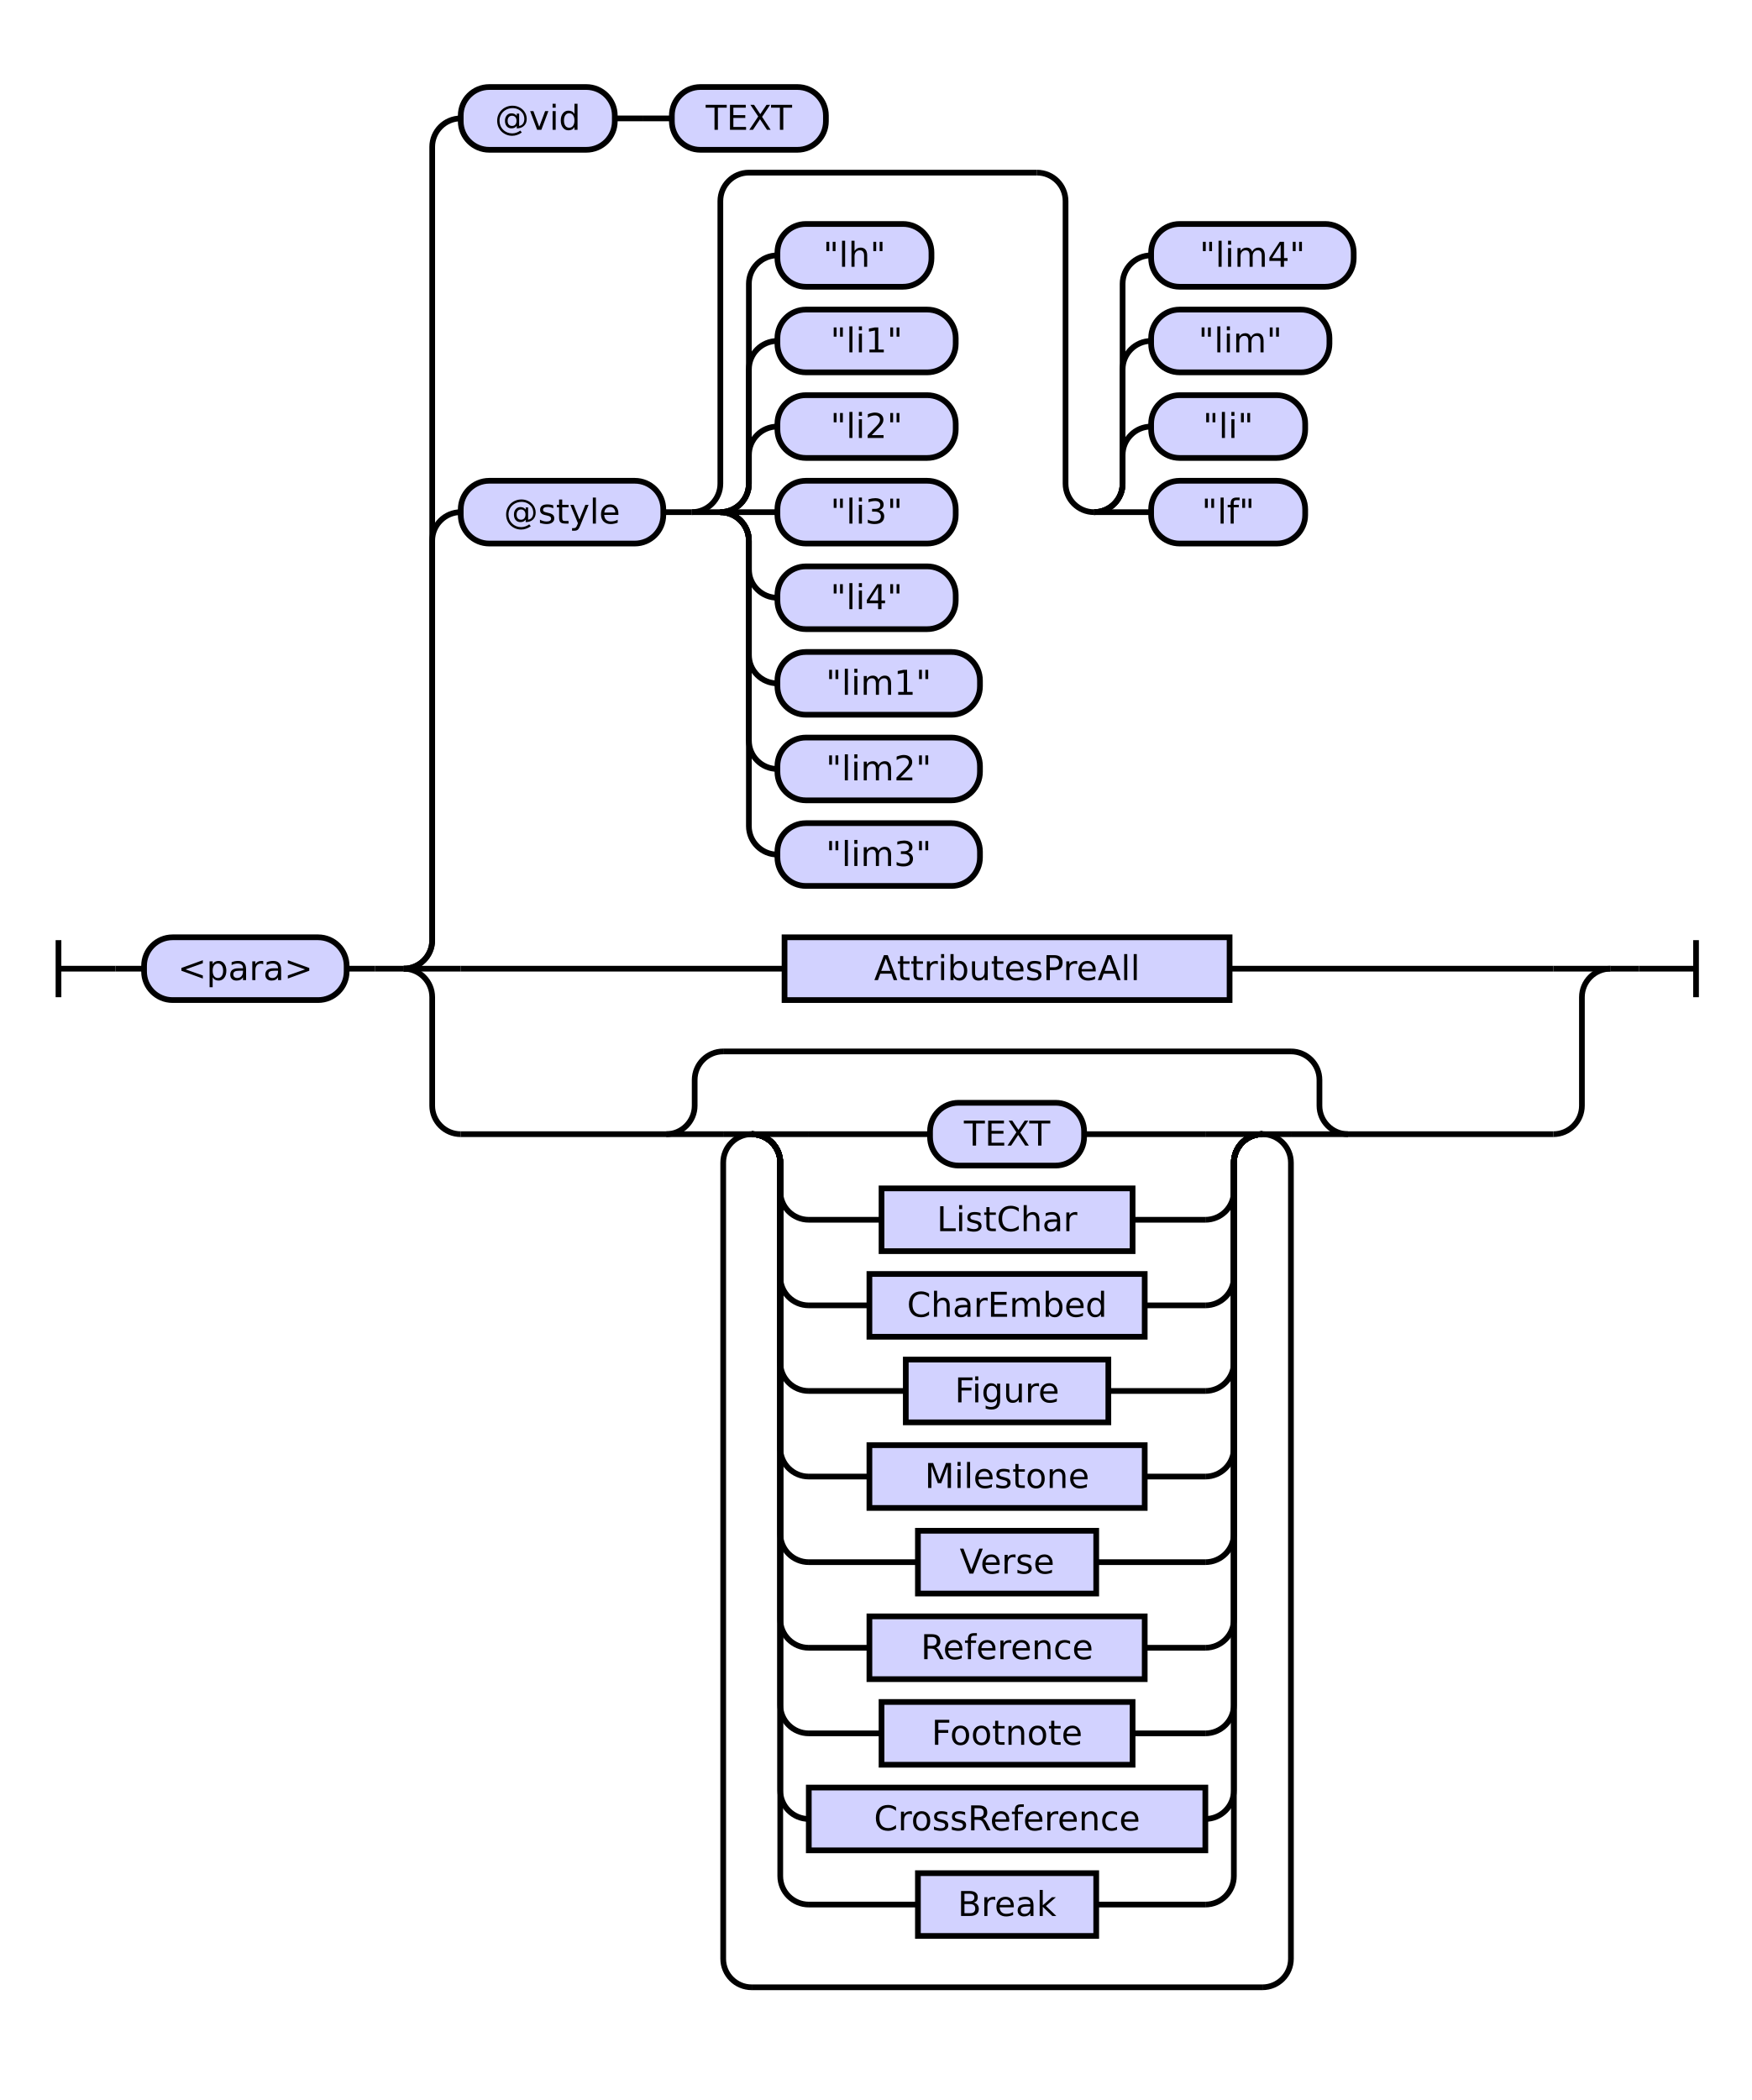
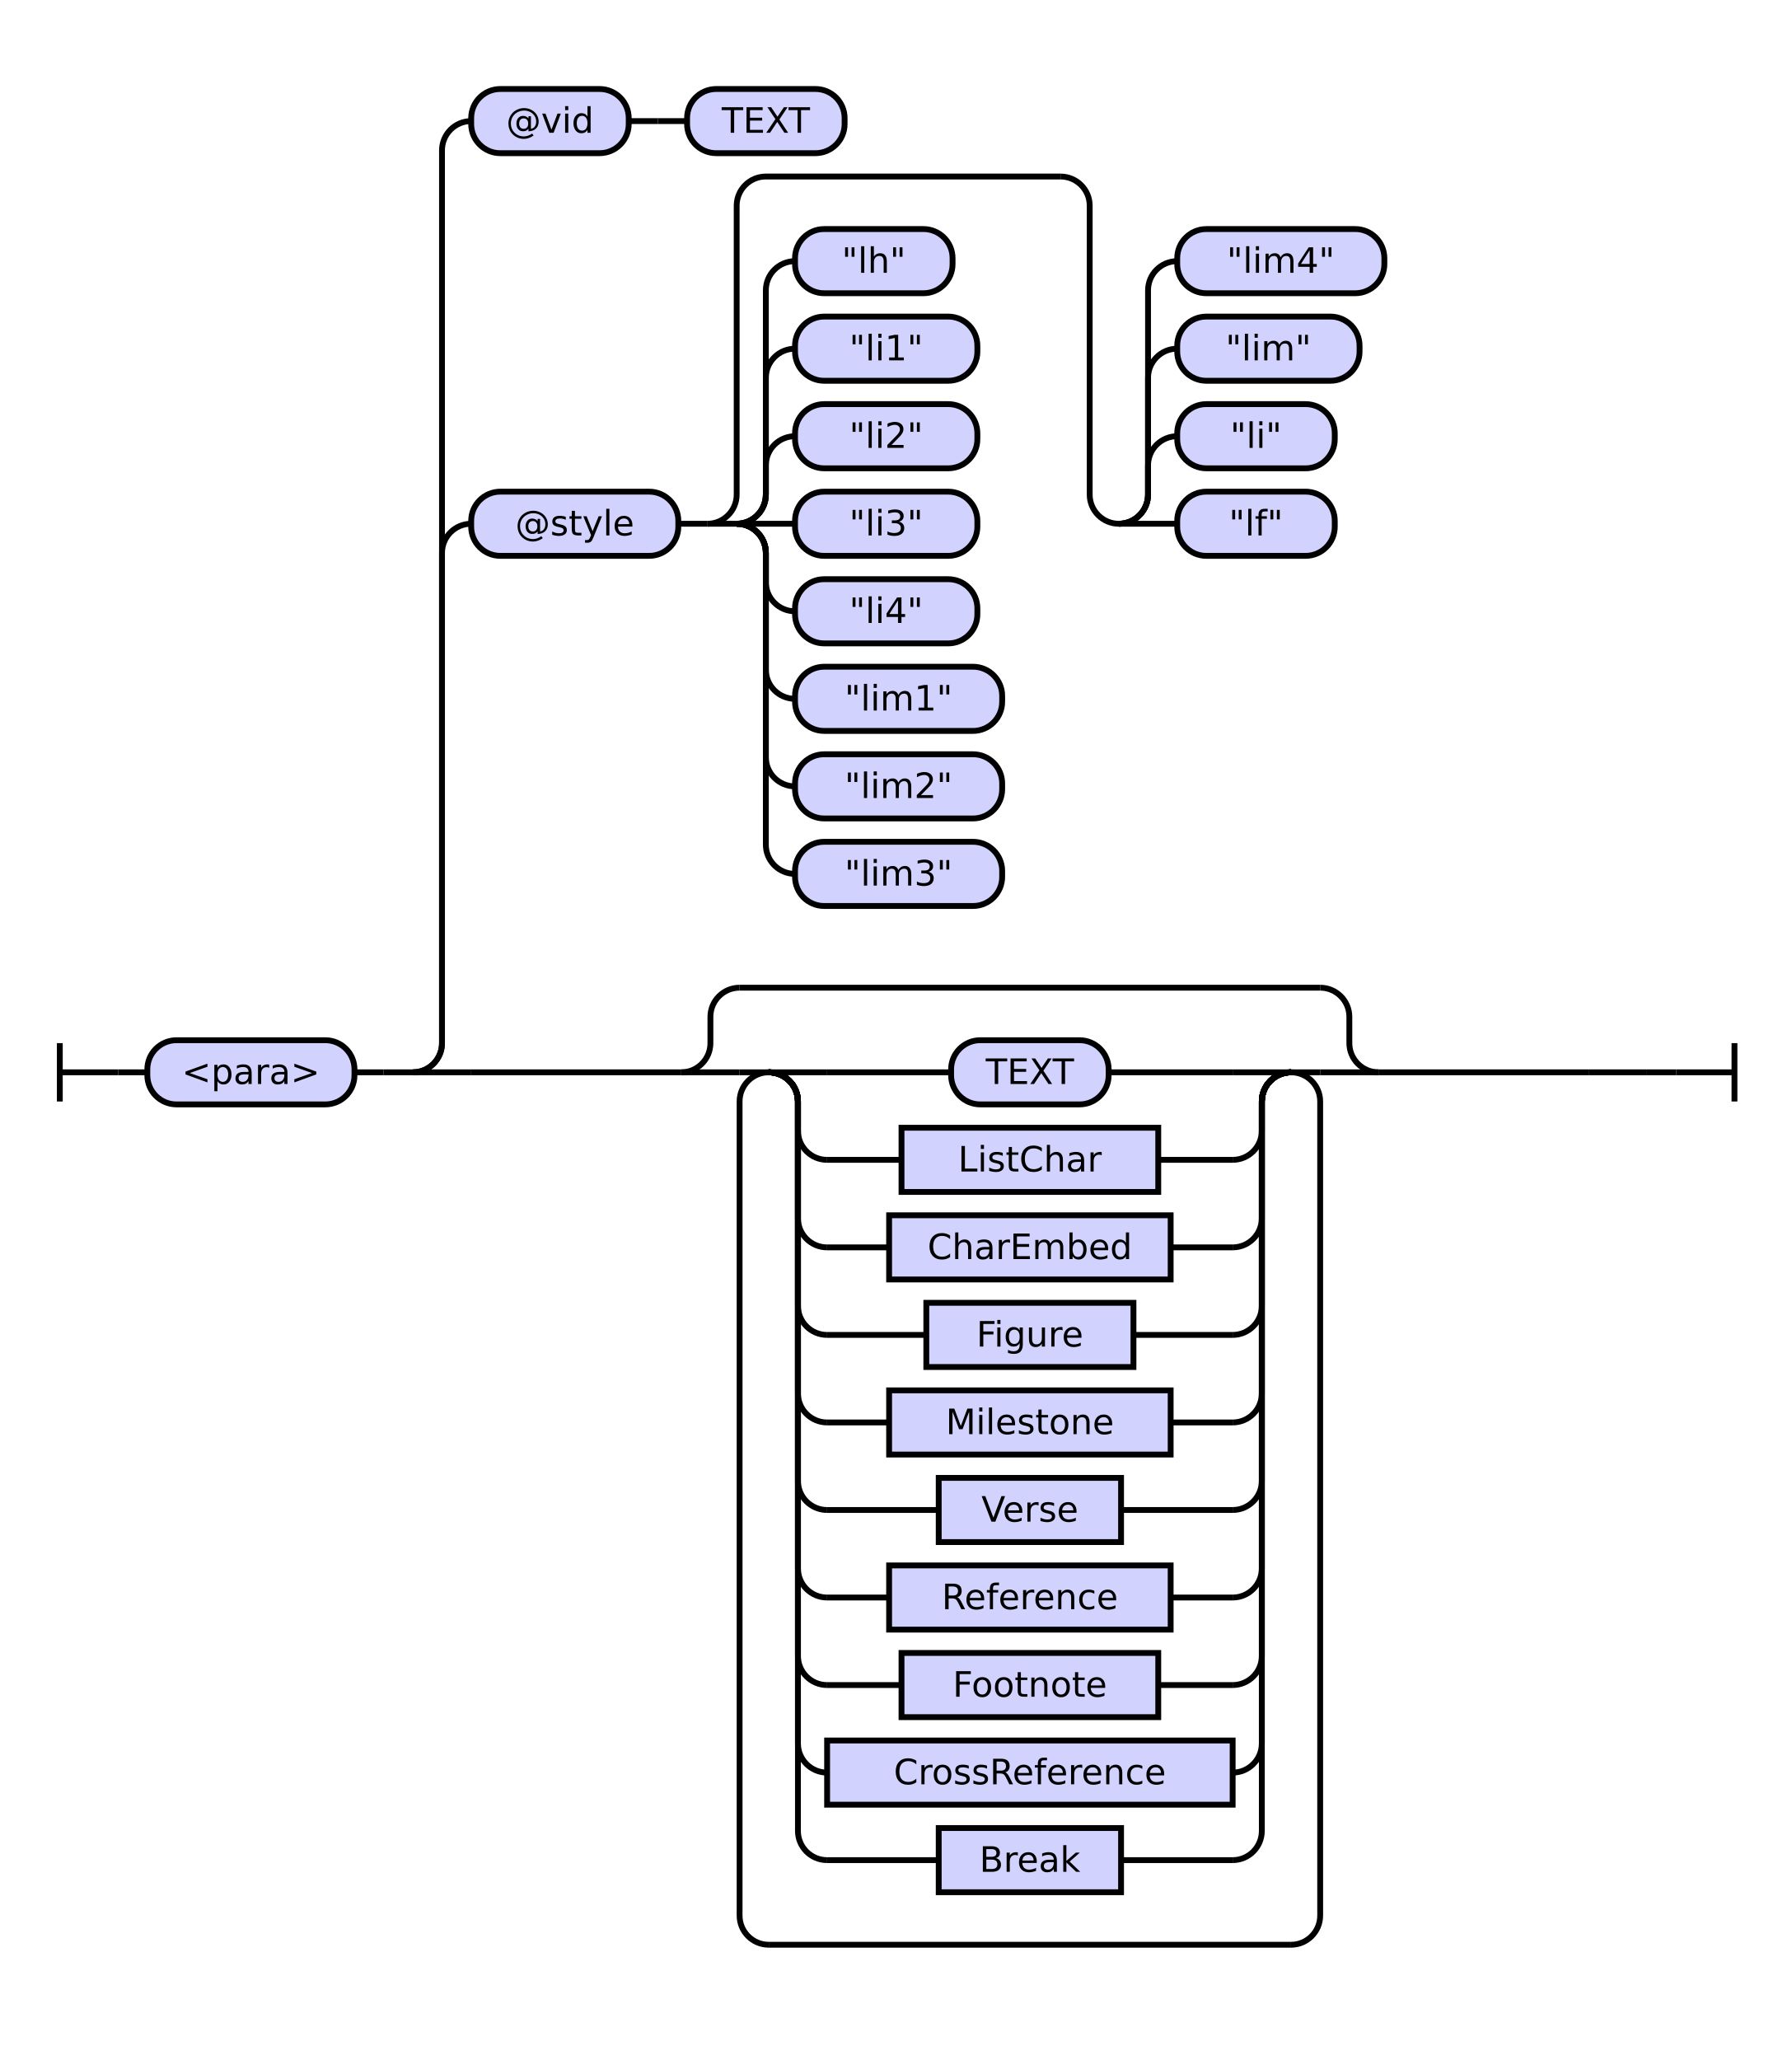
- <svg xmlns="http://www.w3.org/2000/svg" class="railroad-diagram" height="736" viewBox="0 0 614.0 736" width="614.0">
+ <svg xmlns="http://www.w3.org/2000/svg" class="railroad-diagram" height="706" viewBox="0 0 614.0 706" width="614.0">
  <g transform="translate(.5 .5)">
    <style>/*  */

    svg.railroad-diagram {
        background-color: hsl(30,20%,95%);
    }
    svg.railroad-diagram path {
        stroke-width: 2;
        stroke: black;
        fill: none;
    }
    svg.railroad-diagram text {
        font-size: 12px;
        text-anchor: middle;
        font-family: DejaVu Sans;
    }
    svg.railroad-diagram text.label {
        text-anchor:start;
    }
    svg.railroad-diagram text.comment {
        font-family: DejaVu Sans;
        font-size: 14px;
    }
    svg.railroad-diagram rect{
        stroke-width: 2;
        stroke: black;
        fill: rgb(210, 210, 255);
    }
    svg.railroad-diagram rect.group-box {
        stroke: gray;
        stroke-dasharray: 10 5;
        fill: none;
    }
    .terminal {
        font-family: DejaVu Sans;
    }
    svg.railroad-diagram g.altterminal rect {
        fill: rgb(251, 252, 207)
    }

/*  */
</style>
    <g>
-       <path d="M 20 329 v 20 m 0 -10 h 20" />
+       <path d="M 20 357 v 20 m 0 -10 h 20" />
    </g>
-     <path d="M 40 339 h 10" />
+     <path d="M 40 367 h 10" />
    <g>
-       <path d="M 50 339 h 0.0" />
-       <path d="M 564.0 339 h 0.0" />
+       <path d="M 50 367 h 0.0" />
+       <path d="M 564.0 367 h 0.0" />
      <g>
-         <path d="M 50.0 339 h 0.0" />
-         <path d="M 564.0 339 h 0.0" />
+         <path d="M 50.0 367 h 0.0" />
+         <path d="M 564.0 367 h 0.0" />
        <g class="terminal ">
-           <path d="M 50.0 339 h 0.0" />
-           <path d="M 121.0 339 h 0.0" />
-           <rect height="22" rx="10" ry="10" width="71.0" x="50.0" y="328" />
-           <text x="85.5" y="343">&lt;para&gt;</text>
+           <path d="M 50.0 367 h 0.0" />
+           <path d="M 121.0 367 h 0.0" />
+           <rect height="22" rx="10" ry="10" width="71.0" x="50.0" y="356" />
+           <text x="85.5" y="371">&lt;para&gt;</text>
        </g>
-         <path d="M 121.0 339 h 10" />
-         <path d="M 131.0 339 h 10" />
+         <path d="M 121.0 367 h 10" />
+         <path d="M 131.0 367 h 10" />
        <g>
-           <path d="M 141.0 339 h 0.0" />
-           <path d="M 564.0 339 h 0.0" />
-           <path d="M 141.0 339 a 10 10 0 0 0 10 -10 v -140 a 10 10 0 0 1 10 -10" />
+           <path d="M 141.0 367 h 0.0" />
+           <path d="M 564.0 367 h 0.0" />
+           <path d="M 141.0 367 a 10 10 0 0 0 10 -10 v -168 a 10 10 0 0 1 10 -10" />
          <g>
            <path d="M 161.0 179 h 0.0" />
            <path d="M 544.0 179 h 0.0" />
            <g class="terminal ">
              <path d="M 161.0 179 h 0.0" />
              <path d="M 232.0 179 h 0.0" />
              <rect height="22" rx="10" ry="10" width="71.0" x="161.0" y="168" />
              <text x="196.5" y="183">@style</text>
            </g>
            <path d="M 232.0 179 h 10" />
            <g>
              <path d="M 242.0 179 h 0.0" />
              <path d="M 544.0 179 h 0.0" />
              <path d="M 242.0 179 a 10 10 0 0 0 10 -10 v -99 a 10 10 0 0 1 10 -10 h 101.0" />
              <path d="M 242.0 179 h 10" />
              <g>
                <path d="M 252.0 179 h 0.0" />
                <path d="M 252.0 179 a 10 10 0 0 0 10 -10 v -10 a 10 10 0 0 1 10 -10" />
                <g class="terminal ">
                  <path d="M 272.0 149 h 0.0" />
                  <path d="M 334.5 149 h 0.0" />
                  <rect height="22" rx="10" ry="10" width="62.5" x="272.0" y="138" />
                  <text x="303.25" y="153">"li2"</text>
                </g>
                <path d="M 252.0 179 a 10 10 0 0 0 10 -10 v -40 a 10 10 0 0 1 10 -10" />
                <g class="terminal ">
                  <path d="M 272.0 119 h 0.0" />
                  <path d="M 334.5 119 h 0.0" />
                  <rect height="22" rx="10" ry="10" width="62.5" x="272.0" y="108" />
                  <text x="303.25" y="123">"li1"</text>
                </g>
                <path d="M 252.0 179 a 10 10 0 0 0 10 -10 v -70 a 10 10 0 0 1 10 -10" />
                <g class="terminal ">
                  <path d="M 272.0 89 h 0.0" />
                  <path d="M 326.0 89 h 0.0" />
                  <rect height="22" rx="10" ry="10" width="54.0" x="272.0" y="78" />
                  <text x="299.0" y="93">"lh"</text>
                </g>
                <path d="M 252.0 179 h 20" />
                <g class="terminal ">
                  <path d="M 272.0 179 h 0.0" />
                  <path d="M 334.5 179 h 0.0" />
                  <rect height="22" rx="10" ry="10" width="62.5" x="272.0" y="168" />
                  <text x="303.25" y="183">"li3"</text>
                </g>
                <path d="M 252.0 179 a 10 10 0 0 1 10 10 v 10 a 10 10 0 0 0 10 10" />
                <g class="terminal ">
                  <path d="M 272.0 209 h 0.0" />
                  <path d="M 334.5 209 h 0.0" />
                  <rect height="22" rx="10" ry="10" width="62.5" x="272.0" y="198" />
                  <text x="303.25" y="213">"li4"</text>
                </g>
                <path d="M 252.0 179 a 10 10 0 0 1 10 10 v 40 a 10 10 0 0 0 10 10" />
                <g class="terminal ">
                  <path d="M 272.0 239 h 0.0" />
                  <path d="M 343.0 239 h 0.0" />
                  <rect height="22" rx="10" ry="10" width="71.0" x="272.0" y="228" />
                  <text x="307.5" y="243">"lim1"</text>
                </g>
                <path d="M 252.0 179 a 10 10 0 0 1 10 10 v 70 a 10 10 0 0 0 10 10" />
                <g class="terminal ">
                  <path d="M 272.0 269 h 0.0" />
                  <path d="M 343.0 269 h 0.0" />
                  <rect height="22" rx="10" ry="10" width="71.0" x="272.0" y="258" />
                  <text x="307.5" y="273">"lim2"</text>
                </g>
                <path d="M 252.0 179 a 10 10 0 0 1 10 10 v 100 a 10 10 0 0 0 10 10" />
                <g class="terminal ">
                  <path d="M 272.0 299 h 0.0" />
                  <path d="M 343.0 299 h 0.0" />
                  <rect height="22" rx="10" ry="10" width="71.0" x="272.0" y="288" />
                  <text x="307.5" y="303">"lim3"</text>
                </g>
              </g>
              <path d="M 363.0 60 a 10 10 0 0 1 10 10 v 99 a 10 10 0 0 0 10 10" />
              <g>
                <path d="M 383.0 179 h 0.0" />
                <path d="M 383.0 179 a 10 10 0 0 0 10 -10 v -10 a 10 10 0 0 1 10 -10" />
                <g class="terminal ">
                  <path d="M 403.0 149 h 0.0" />
                  <path d="M 457.0 149 h 0.0" />
                  <rect height="22" rx="10" ry="10" width="54.0" x="403.0" y="138" />
                  <text x="430.0" y="153">"li"</text>
                </g>
                <path d="M 383.0 179 a 10 10 0 0 0 10 -10 v -40 a 10 10 0 0 1 10 -10" />
                <g class="terminal ">
                  <path d="M 403.0 119 h 0.0" />
                  <path d="M 465.5 119 h 0.0" />
                  <rect height="22" rx="10" ry="10" width="62.5" x="403.0" y="108" />
                  <text x="434.25" y="123">"lim"</text>
                </g>
                <path d="M 383.0 179 a 10 10 0 0 0 10 -10 v -70 a 10 10 0 0 1 10 -10" />
                <g class="terminal ">
                  <path d="M 403.0 89 h 0.0" />
                  <path d="M 474.0 89 h 0.0" />
                  <rect height="22" rx="10" ry="10" width="71.0" x="403.0" y="78" />
                  <text x="438.5" y="93">"lim4"</text>
                </g>
                <path d="M 383.0 179 h 20" />
                <g class="terminal ">
                  <path d="M 403.0 179 h 0.0" />
                  <path d="M 457.0 179 h 0.0" />
                  <rect height="22" rx="10" ry="10" width="54.0" x="403.0" y="168" />
                  <text x="430.0" y="183">"lf"</text>
                </g>
              </g>
            </g>
          </g>
-           <path d="M 141.0 339 a 10 10 0 0 0 10 -10 v -278 a 10 10 0 0 1 10 -10" />
+           <path d="M 141.0 367 a 10 10 0 0 0 10 -10 v -306 a 10 10 0 0 1 10 -10" />
          <g>
            <path d="M 161.0 41 h 0.0" />
            <path d="M 289.0 41 h 0.0" />
            <g class="terminal ">
              <path d="M 161.0 41 h 0.0" />
              <path d="M 215.0 41 h 0.0" />
              <rect height="22" rx="10" ry="10" width="54.0" x="161.0" y="30" />
              <text x="188.0" y="45">@vid</text>
            </g>
            <path d="M 215.0 41 h 10" />
            <path d="M 225.0 41 h 10" />
            <g class="terminal ">
              <path d="M 235.0 41 h 0.0" />
              <path d="M 289.0 41 h 0.0" />
              <rect height="22" rx="10" ry="10" width="54.0" x="235.0" y="30" />
              <text x="262.0" y="45">TEXT</text>
            </g>
          </g>
-           <path d="M 141.0 339 h 20" />
-           <g class="non-terminal ">
-             <path d="M 161.0 339 h 113.5" />
-             <path d="M 430.5 339 h 113.5" />
-             <rect height="22" width="156.0" x="274.5" y="328" />
-             <text x="352.5" y="343">AttributesPreAll</text>
+           <path d="M 141.0 367 h 20" />
+           <g>
+             <path d="M 161.0 367 h 72.0" />
+             <path d="M 472.0 367 h 72.0" />
+             <path d="M 233.0 367 a 10 10 0 0 0 10 -10 v -9 a 10 10 0 0 1 10 -10" />
+             <g>
+               <path d="M 253.0 338 h 199.0" />
+             </g>
+             <path d="M 452.0 338 a 10 10 0 0 1 10 10 v 9 a 10 10 0 0 0 10 10" />
+             <path d="M 233.0 367 h 20" />
+             <g>
+               <path d="M 253.0 367 h 0.0" />
+               <path d="M 452.0 367 h 0.0" />
+               <path d="M 253.0 367 h 10" />
+               <g>
+                 <path d="M 263.0 367 h 0.0" />
+                 <path d="M 442.0 367 h 0.0" />
+                 <path d="M 263.0 367 h 20" />
+                 <g class="terminal ">
+                   <path d="M 283.0 367 h 42.5" />
+                   <path d="M 379.5 367 h 42.5" />
+                   <rect height="22" rx="10" ry="10" width="54.0" x="325.5" y="356" />
+                   <text x="352.5" y="371">TEXT</text>
+                 </g>
+                 <path d="M 422.0 367 h 20" />
+                 <path d="M 263.0 367 a 10 10 0 0 1 10 10 v 10 a 10 10 0 0 0 10 10" />
+                 <g class="non-terminal ">
+                   <path d="M 283.0 397 h 25.5" />
+                   <path d="M 396.5 397 h 25.5" />
+                   <rect height="22" width="88.0" x="308.5" y="386" />
+                   <text x="352.5" y="401">ListChar</text>
+                 </g>
+                 <path d="M 422.0 397 a 10 10 0 0 0 10 -10 v -10 a 10 10 0 0 1 10 -10" />
+                 <path d="M 263.0 367 a 10 10 0 0 1 10 10 v 40 a 10 10 0 0 0 10 10" />
+                 <g class="non-terminal ">
+                   <path d="M 283.0 427 h 21.25" />
+                   <path d="M 400.75 427 h 21.25" />
+                   <rect height="22" width="96.5" x="304.25" y="416" />
+                   <text x="352.5" y="431">CharEmbed</text>
+                 </g>
+                 <path d="M 422.0 427 a 10 10 0 0 0 10 -10 v -40 a 10 10 0 0 1 10 -10" />
+                 <path d="M 263.0 367 a 10 10 0 0 1 10 10 v 70 a 10 10 0 0 0 10 10" />
+                 <g class="non-terminal ">
+                   <path d="M 283.0 457 h 34.0" />
+                   <path d="M 388.0 457 h 34.0" />
+                   <rect height="22" width="71.0" x="317.0" y="446" />
+                   <text x="352.5" y="461">Figure</text>
+                 </g>
+                 <path d="M 422.0 457 a 10 10 0 0 0 10 -10 v -70 a 10 10 0 0 1 10 -10" />
+                 <path d="M 263.0 367 a 10 10 0 0 1 10 10 v 100 a 10 10 0 0 0 10 10" />
+                 <g class="non-terminal ">
+                   <path d="M 283.0 487 h 21.25" />
+                   <path d="M 400.75 487 h 21.25" />
+                   <rect height="22" width="96.5" x="304.25" y="476" />
+                   <text x="352.5" y="491">Milestone</text>
+                 </g>
+                 <path d="M 422.0 487 a 10 10 0 0 0 10 -10 v -100 a 10 10 0 0 1 10 -10" />
+                 <path d="M 263.0 367 a 10 10 0 0 1 10 10 v 130 a 10 10 0 0 0 10 10" />
+                 <g class="non-terminal ">
+                   <path d="M 283.0 517 h 38.25" />
+                   <path d="M 383.75 517 h 38.25" />
+                   <rect height="22" width="62.5" x="321.25" y="506" />
+                   <text x="352.5" y="521">Verse</text>
+                 </g>
+                 <path d="M 422.0 517 a 10 10 0 0 0 10 -10 v -130 a 10 10 0 0 1 10 -10" />
+                 <path d="M 263.0 367 a 10 10 0 0 1 10 10 v 160 a 10 10 0 0 0 10 10" />
+                 <g class="non-terminal ">
+                   <path d="M 283.0 547 h 21.25" />
+                   <path d="M 400.75 547 h 21.25" />
+                   <rect height="22" width="96.5" x="304.25" y="536" />
+                   <text x="352.5" y="551">Reference</text>
+                 </g>
+                 <path d="M 422.0 547 a 10 10 0 0 0 10 -10 v -160 a 10 10 0 0 1 10 -10" />
+                 <path d="M 263.0 367 a 10 10 0 0 1 10 10 v 190 a 10 10 0 0 0 10 10" />
+                 <g class="non-terminal ">
+                   <path d="M 283.0 577 h 25.5" />
+                   <path d="M 396.5 577 h 25.5" />
+                   <rect height="22" width="88.0" x="308.5" y="566" />
+                   <text x="352.5" y="581">Footnote</text>
+                 </g>
+                 <path d="M 422.0 577 a 10 10 0 0 0 10 -10 v -190 a 10 10 0 0 1 10 -10" />
+                 <path d="M 263.0 367 a 10 10 0 0 1 10 10 v 220 a 10 10 0 0 0 10 10" />
+                 <g class="non-terminal ">
+                   <path d="M 283.0 607 h 0.0" />
+                   <path d="M 422.0 607 h 0.0" />
+                   <rect height="22" width="139.0" x="283.0" y="596" />
+                   <text x="352.5" y="611">CrossReference</text>
+                 </g>
+                 <path d="M 422.0 607 a 10 10 0 0 0 10 -10 v -220 a 10 10 0 0 1 10 -10" />
+                 <path d="M 263.0 367 a 10 10 0 0 1 10 10 v 250 a 10 10 0 0 0 10 10" />
+                 <g class="non-terminal ">
+                   <path d="M 283.0 637 h 38.25" />
+                   <path d="M 383.75 637 h 38.25" />
+                   <rect height="22" width="62.5" x="321.25" y="626" />
+                   <text x="352.5" y="641">Break</text>
+                 </g>
+                 <path d="M 422.0 637 a 10 10 0 0 0 10 -10 v -250 a 10 10 0 0 1 10 -10" />
+               </g>
+               <path d="M 442.0 367 h 10" />
+               <path d="M 263.0 367 a 10 10 0 0 0 -10 10 v 279 a 10 10 0 0 0 10 10" />
+               <g>
+                 <path d="M 263.0 666 h 179.0" />
+               </g>
+               <path d="M 442.0 666 a 10 10 0 0 0 10 -10 v -279 a 10 10 0 0 0 -10 -10" />
+             </g>
+             <path d="M 452.0 367 h 20" />
          </g>
-           <path d="M 544.0 339 h 20" />
-           <path d="M 141.0 339 a 10 10 0 0 1 10 10 v 38 a 10 10 0 0 0 10 10" />
-           <g>
-             <path d="M 161.0 397 h 72.0" />
-             <path d="M 472.0 397 h 72.0" />
-             <path d="M 233.0 397 a 10 10 0 0 0 10 -10 v -9 a 10 10 0 0 1 10 -10" />
-             <g>
-               <path d="M 253.0 368 h 199.0" />
-             </g>
-             <path d="M 452.0 368 a 10 10 0 0 1 10 10 v 9 a 10 10 0 0 0 10 10" />
-             <path d="M 233.0 397 h 20" />
-             <g>
-               <path d="M 253.0 397 h 0.0" />
-               <path d="M 452.0 397 h 0.0" />
-               <path d="M 253.0 397 h 10" />
-               <g>
-                 <path d="M 263.0 397 h 0.0" />
-                 <path d="M 442.0 397 h 0.0" />
-                 <path d="M 263.0 397 h 20" />
-                 <g class="terminal ">
-                   <path d="M 283.0 397 h 42.5" />
-                   <path d="M 379.5 397 h 42.5" />
-                   <rect height="22" rx="10" ry="10" width="54.0" x="325.5" y="386" />
-                   <text x="352.5" y="401">TEXT</text>
-                 </g>
-                 <path d="M 422.0 397 h 20" />
-                 <path d="M 263.0 397 a 10 10 0 0 1 10 10 v 10 a 10 10 0 0 0 10 10" />
-                 <g class="non-terminal ">
-                   <path d="M 283.0 427 h 25.5" />
-                   <path d="M 396.5 427 h 25.5" />
-                   <rect height="22" width="88.0" x="308.5" y="416" />
-                   <text x="352.5" y="431">ListChar</text>
-                 </g>
-                 <path d="M 422.0 427 a 10 10 0 0 0 10 -10 v -10 a 10 10 0 0 1 10 -10" />
-                 <path d="M 263.0 397 a 10 10 0 0 1 10 10 v 40 a 10 10 0 0 0 10 10" />
-                 <g class="non-terminal ">
-                   <path d="M 283.0 457 h 21.25" />
-                   <path d="M 400.75 457 h 21.25" />
-                   <rect height="22" width="96.5" x="304.25" y="446" />
-                   <text x="352.5" y="461">CharEmbed</text>
-                 </g>
-                 <path d="M 422.0 457 a 10 10 0 0 0 10 -10 v -40 a 10 10 0 0 1 10 -10" />
-                 <path d="M 263.0 397 a 10 10 0 0 1 10 10 v 70 a 10 10 0 0 0 10 10" />
-                 <g class="non-terminal ">
-                   <path d="M 283.0 487 h 34.0" />
-                   <path d="M 388.0 487 h 34.0" />
-                   <rect height="22" width="71.0" x="317.0" y="476" />
-                   <text x="352.5" y="491">Figure</text>
-                 </g>
-                 <path d="M 422.0 487 a 10 10 0 0 0 10 -10 v -70 a 10 10 0 0 1 10 -10" />
-                 <path d="M 263.0 397 a 10 10 0 0 1 10 10 v 100 a 10 10 0 0 0 10 10" />
-                 <g class="non-terminal ">
-                   <path d="M 283.0 517 h 21.25" />
-                   <path d="M 400.75 517 h 21.25" />
-                   <rect height="22" width="96.5" x="304.25" y="506" />
-                   <text x="352.5" y="521">Milestone</text>
-                 </g>
-                 <path d="M 422.0 517 a 10 10 0 0 0 10 -10 v -100 a 10 10 0 0 1 10 -10" />
-                 <path d="M 263.0 397 a 10 10 0 0 1 10 10 v 130 a 10 10 0 0 0 10 10" />
-                 <g class="non-terminal ">
-                   <path d="M 283.0 547 h 38.25" />
-                   <path d="M 383.75 547 h 38.25" />
-                   <rect height="22" width="62.5" x="321.25" y="536" />
-                   <text x="352.5" y="551">Verse</text>
-                 </g>
-                 <path d="M 422.0 547 a 10 10 0 0 0 10 -10 v -130 a 10 10 0 0 1 10 -10" />
-                 <path d="M 263.0 397 a 10 10 0 0 1 10 10 v 160 a 10 10 0 0 0 10 10" />
-                 <g class="non-terminal ">
-                   <path d="M 283.0 577 h 21.25" />
-                   <path d="M 400.75 577 h 21.25" />
-                   <rect height="22" width="96.5" x="304.25" y="566" />
-                   <text x="352.5" y="581">Reference</text>
-                 </g>
-                 <path d="M 422.0 577 a 10 10 0 0 0 10 -10 v -160 a 10 10 0 0 1 10 -10" />
-                 <path d="M 263.0 397 a 10 10 0 0 1 10 10 v 190 a 10 10 0 0 0 10 10" />
-                 <g class="non-terminal ">
-                   <path d="M 283.0 607 h 25.5" />
-                   <path d="M 396.5 607 h 25.5" />
-                   <rect height="22" width="88.0" x="308.5" y="596" />
-                   <text x="352.5" y="611">Footnote</text>
-                 </g>
-                 <path d="M 422.0 607 a 10 10 0 0 0 10 -10 v -190 a 10 10 0 0 1 10 -10" />
-                 <path d="M 263.0 397 a 10 10 0 0 1 10 10 v 220 a 10 10 0 0 0 10 10" />
-                 <g class="non-terminal ">
-                   <path d="M 283.0 637 h 0.0" />
-                   <path d="M 422.0 637 h 0.0" />
-                   <rect height="22" width="139.0" x="283.0" y="626" />
-                   <text x="352.5" y="641">CrossReference</text>
-                 </g>
-                 <path d="M 422.0 637 a 10 10 0 0 0 10 -10 v -220 a 10 10 0 0 1 10 -10" />
-                 <path d="M 263.0 397 a 10 10 0 0 1 10 10 v 250 a 10 10 0 0 0 10 10" />
-                 <g class="non-terminal ">
-                   <path d="M 283.0 667 h 38.25" />
-                   <path d="M 383.75 667 h 38.25" />
-                   <rect height="22" width="62.5" x="321.25" y="656" />
-                   <text x="352.5" y="671">Break</text>
-                 </g>
-                 <path d="M 422.0 667 a 10 10 0 0 0 10 -10 v -250 a 10 10 0 0 1 10 -10" />
-               </g>
-               <path d="M 442.0 397 h 10" />
-               <path d="M 263.0 397 a 10 10 0 0 0 -10 10 v 279 a 10 10 0 0 0 10 10" />
-               <g>
-                 <path d="M 263.0 696 h 179.0" />
-               </g>
-               <path d="M 442.0 696 a 10 10 0 0 0 10 -10 v -279 a 10 10 0 0 0 -10 -10" />
-             </g>
-             <path d="M 452.0 397 h 20" />
-           </g>
-           <path d="M 544.0 397 a 10 10 0 0 0 10 -10 v -38 a 10 10 0 0 1 10 -10" />
+           <path d="M 544.0 367 h 20" />
        </g>
      </g>
    </g>
-     <path d="M 564.0 339 h 10" />
-     <path d="M 574.0 339 h 20 m 0 -10 v 20" />
+     <path d="M 564.0 367 h 10" />
+     <path d="M 574.0 367 h 20 m 0 -10 v 20" />
  </g>
</svg>
